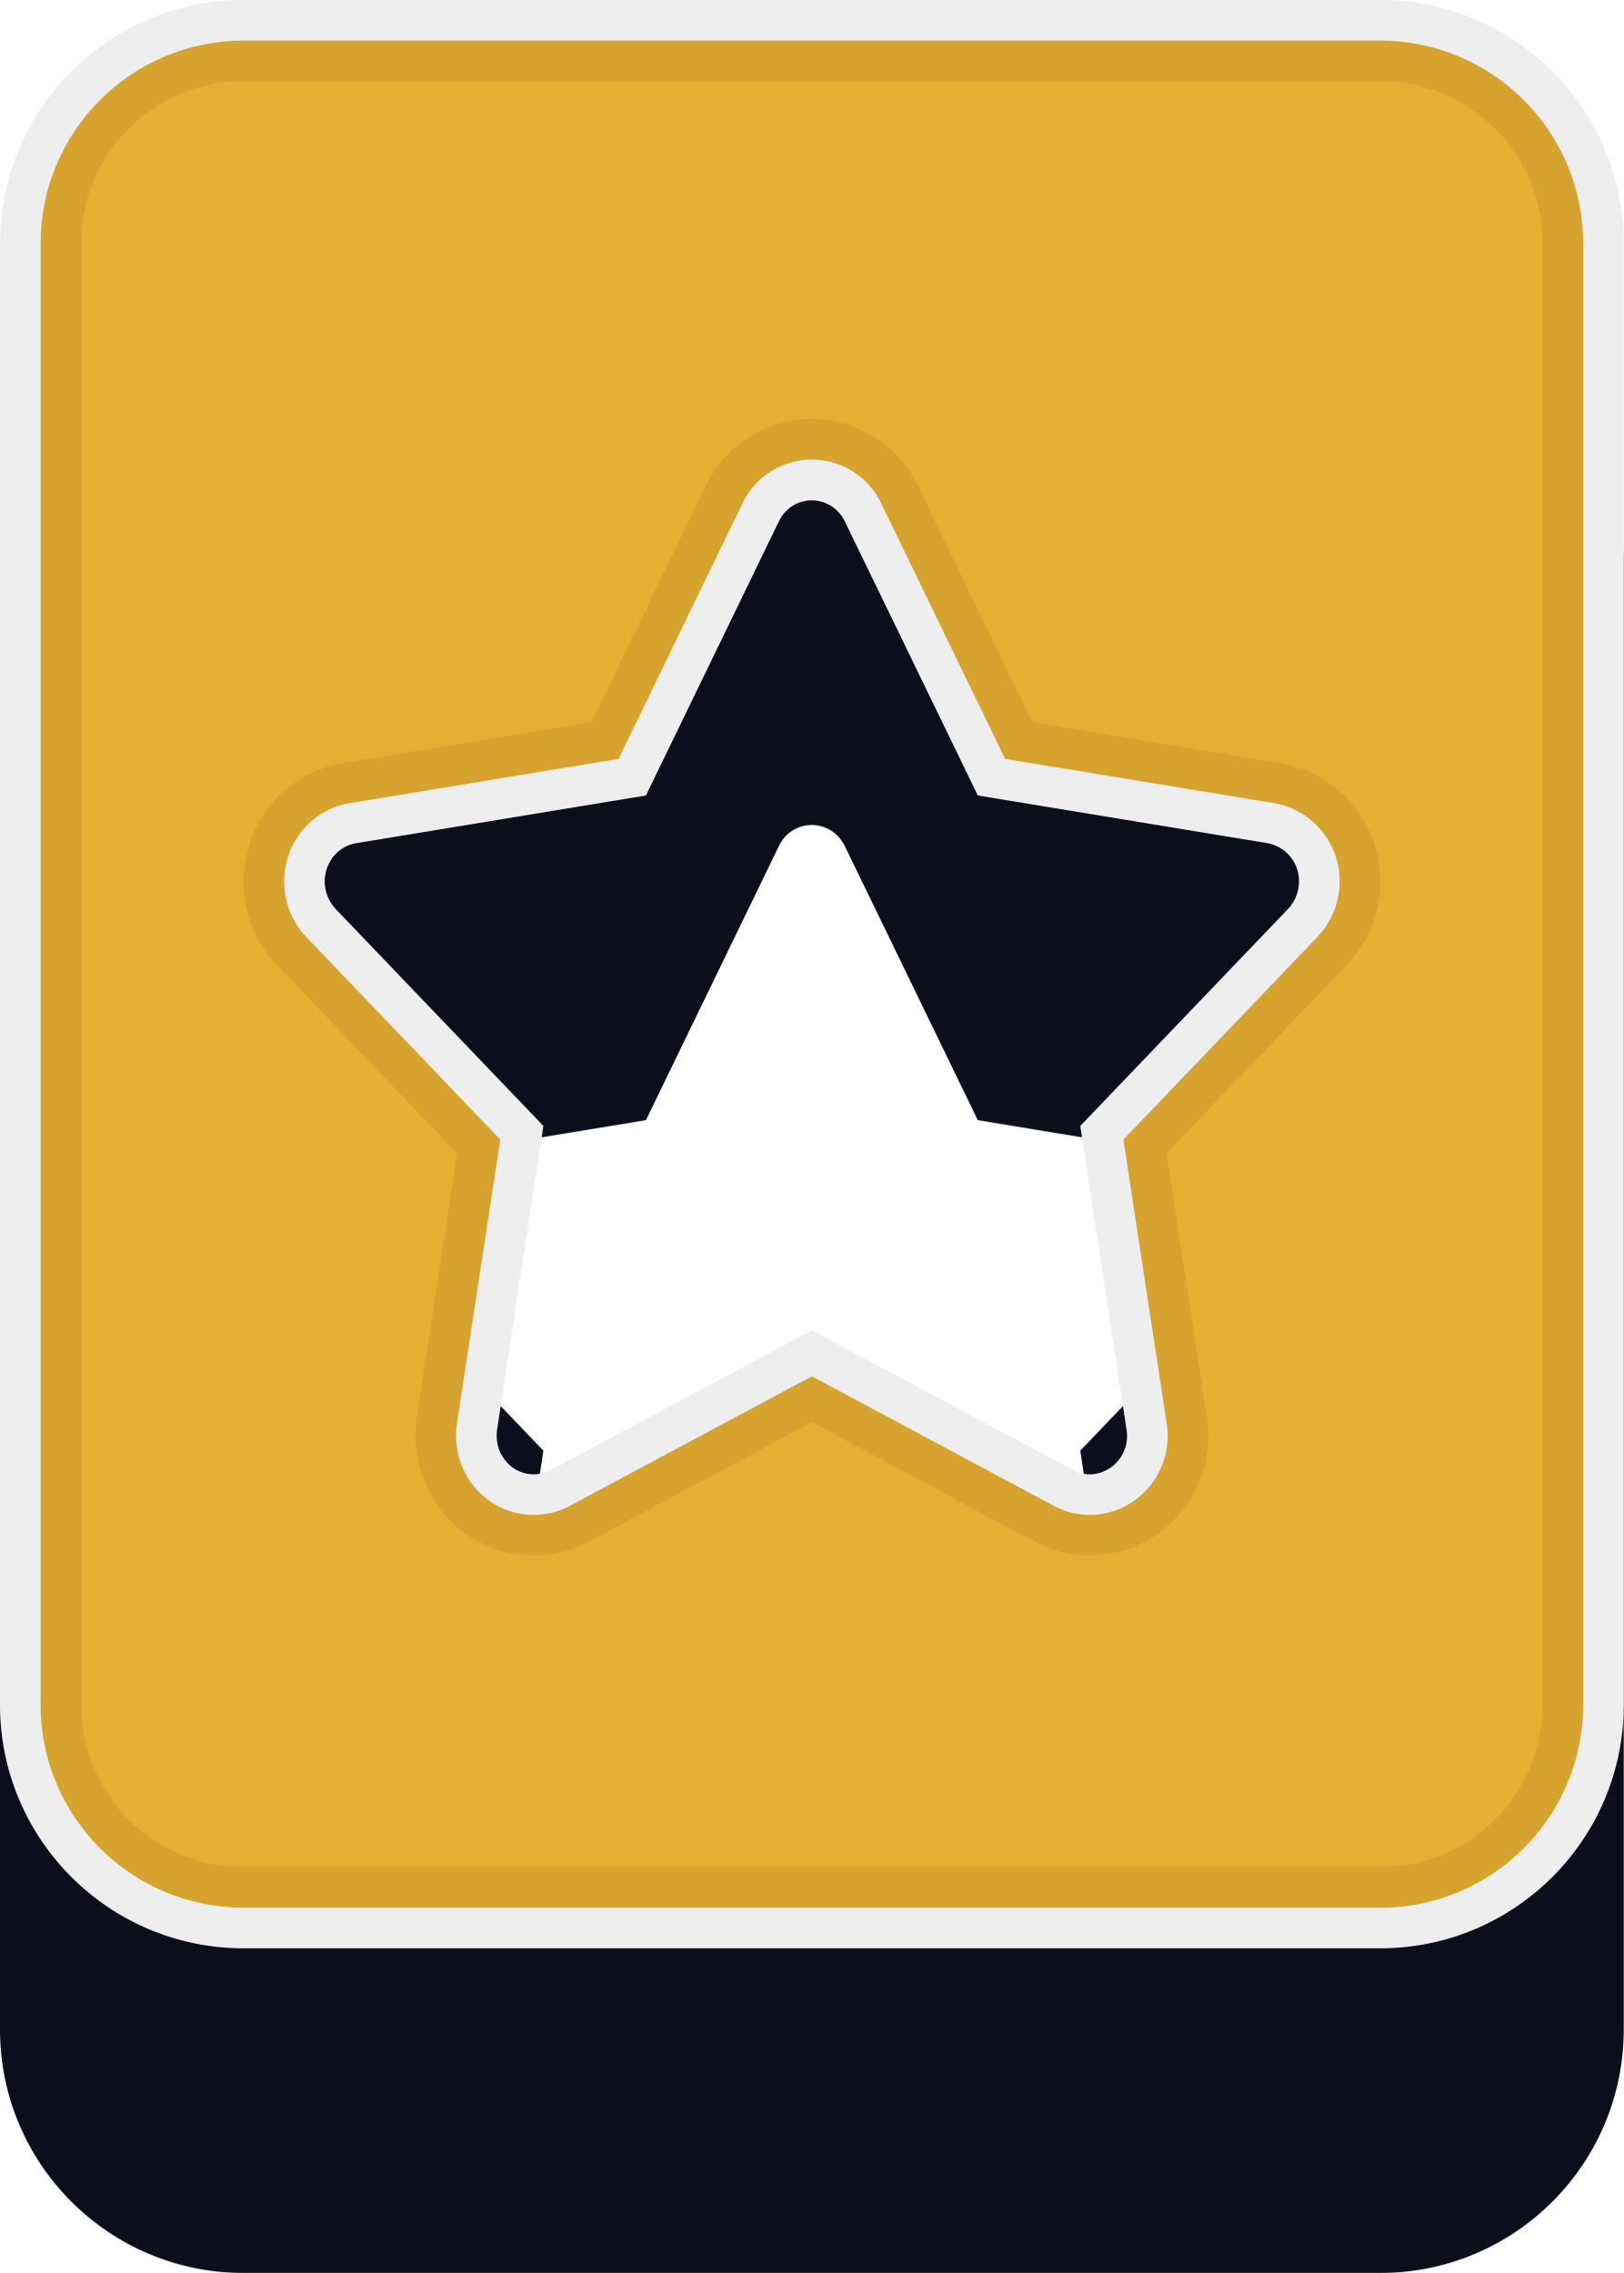
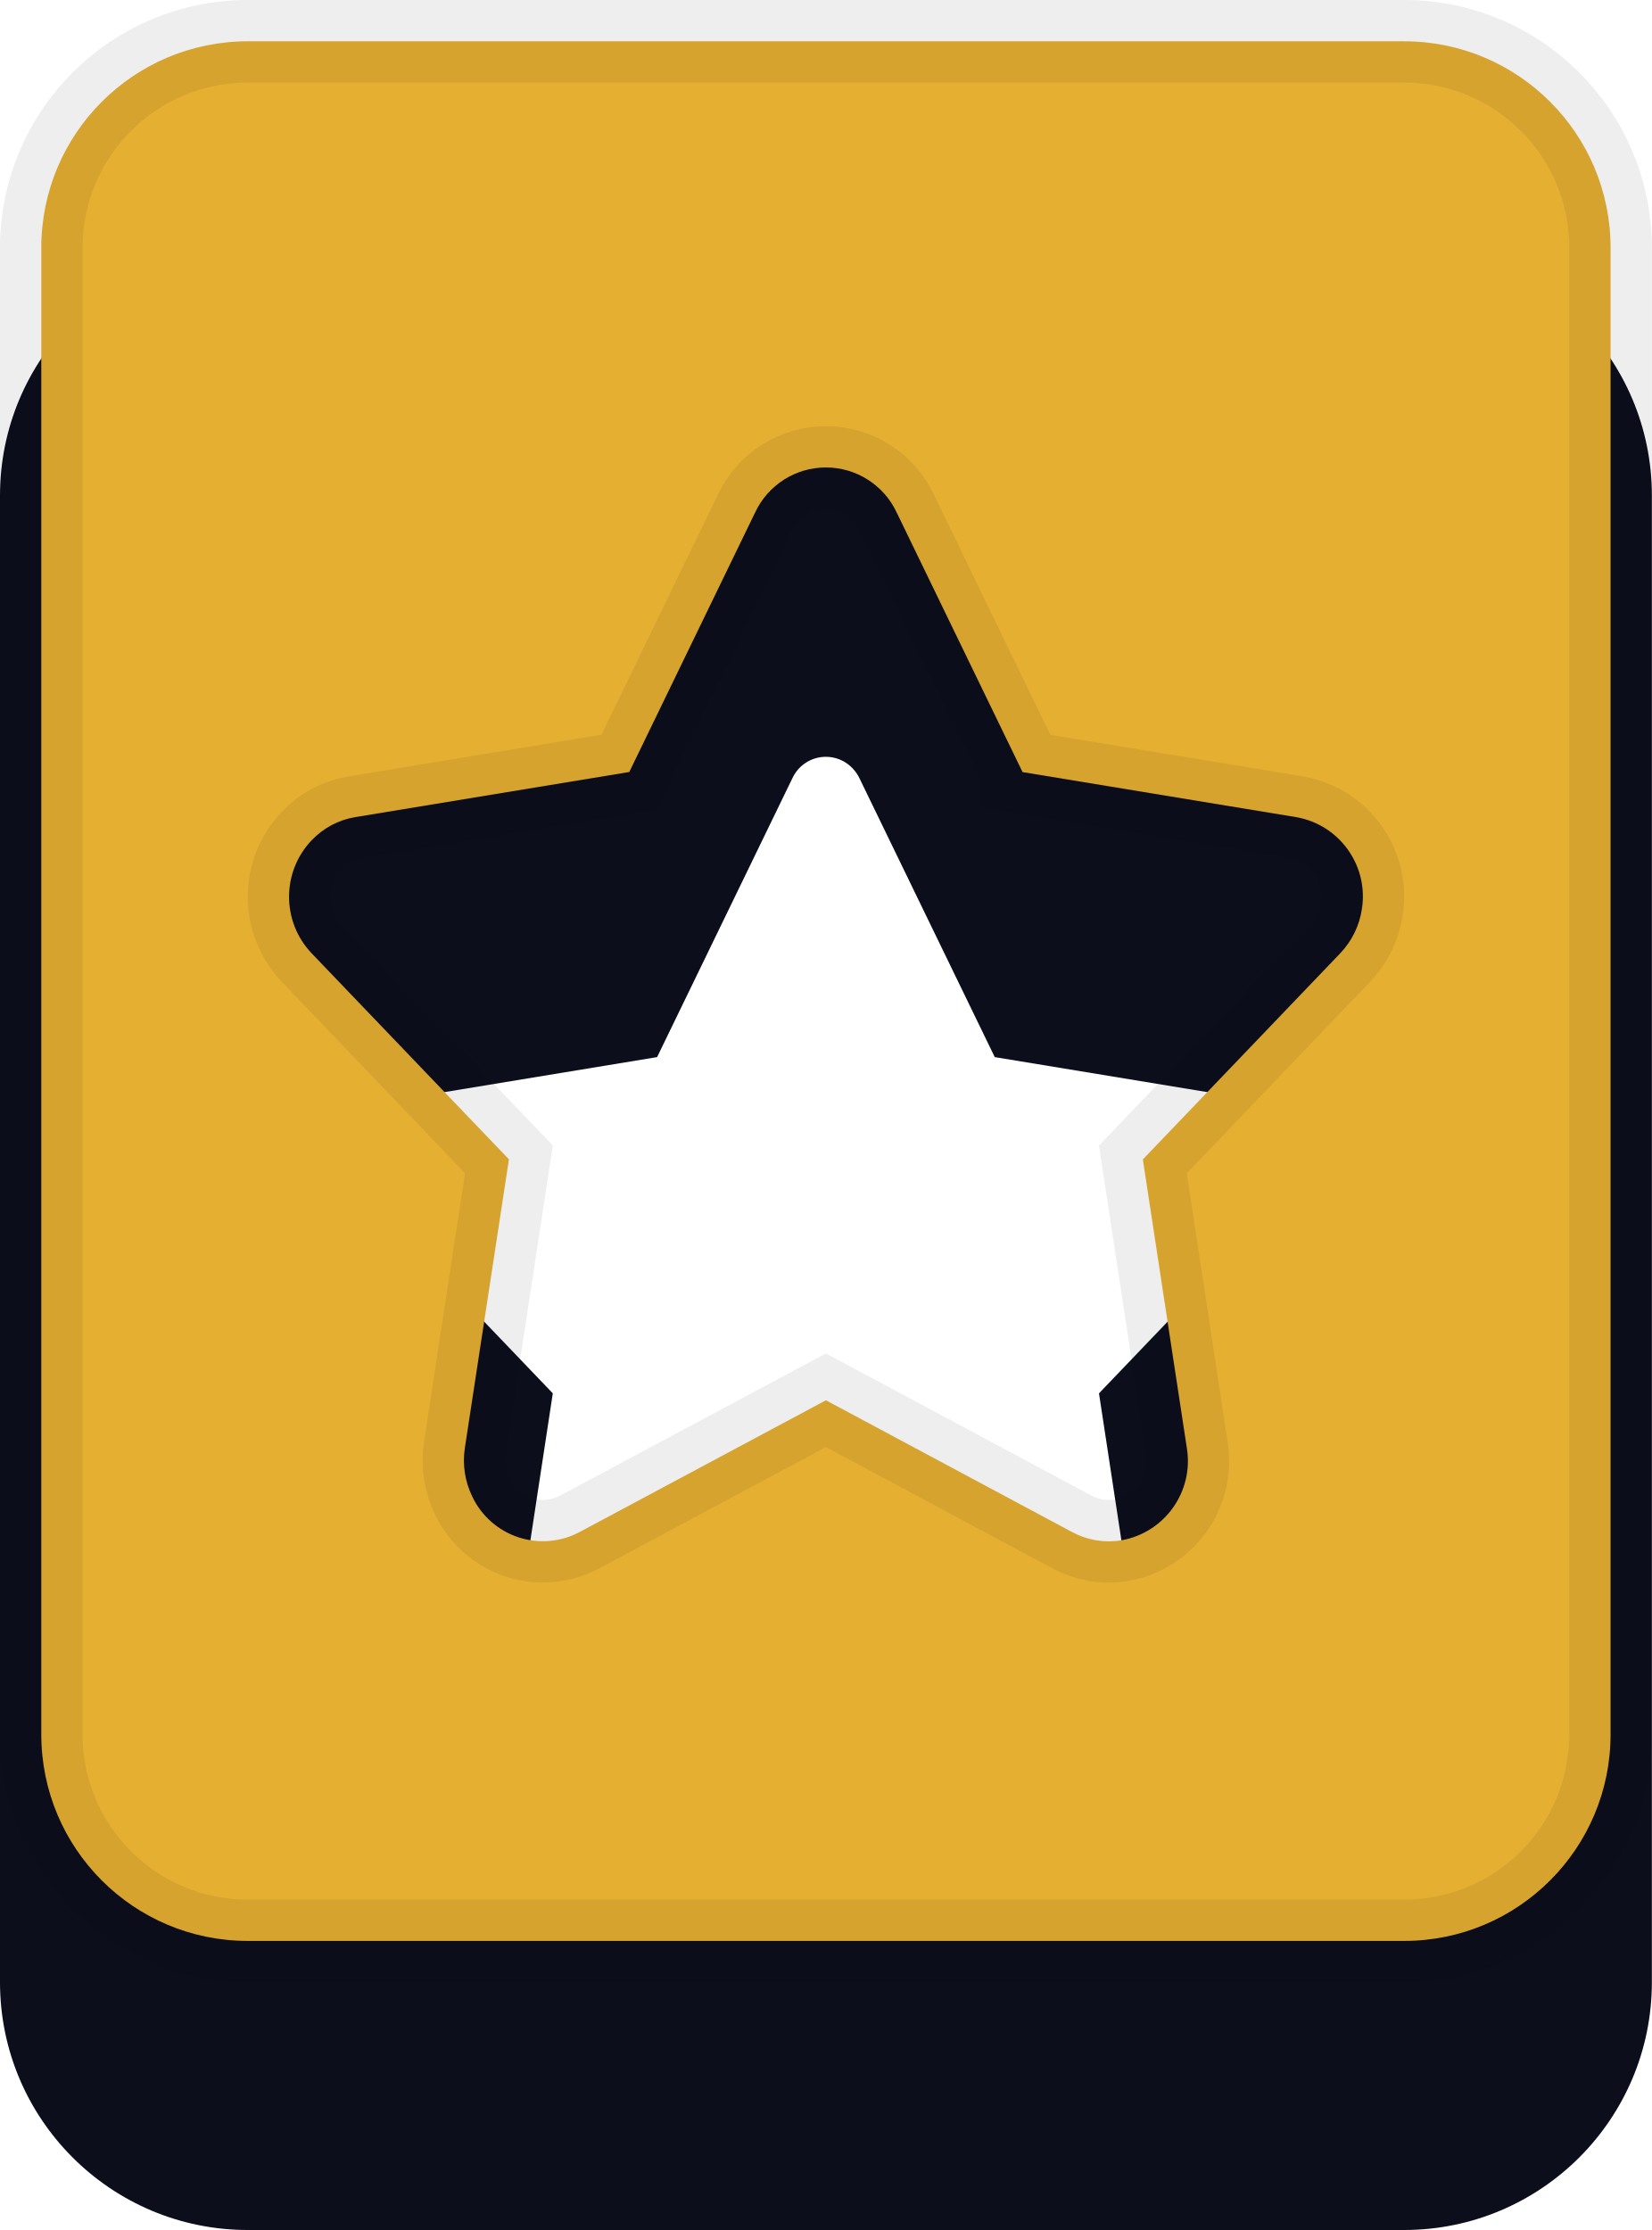
- <svg xmlns="http://www.w3.org/2000/svg" xmlns:xlink="http://www.w3.org/1999/xlink" width="20" height="28" viewBox="0 0 20 28">
-   <defs>
-     <path id="b" d="M248 19a3 3 0 0 1 3 3v18a3 3 0 0 1-3 3h-14a3 3 0 0 1-3-3V22a3 3 0 0 1 3-3h14zm-6.794 6.214a.446.446 0 0 0-.613.21l-1.637 3.375-3.571.588a.449.449 0 0 0-.252.134.493.493 0 0 0 0 .675l2.56 2.674-.57 3.74c-.015.1 0 .202.044.292.115.235.39.328.613.208l3.012-1.612c.13-.07.285-.07.415 0l3.012 1.612a.438.438 0 0 0 .279.046.475.475 0 0 0 .378-.547l-.57-3.739 2.56-2.674a.486.486 0 0 0 .128-.263.475.475 0 0 0-.38-.546l-3.57-.588-1.638-3.376a.467.467 0 0 0-.2-.209z" />
-     <filter id="a" height="133.3%" y="-8.3%" filterUnits="objectBoundingBox">
-       <feOffset dy="4" in="SourceAlpha" result="shadowOffsetOuter1" />
-       <feComposite in="shadowOffsetOuter1" in2="SourceAlpha" operator="out" result="shadowOffsetOuter1" />
-       <feColorMatrix in="shadowOffsetOuter1" values="0 0 0 0 0.047 0 0 0 0 0.055 0 0 0 0 0.11 0 0 0 1 0" />
-     </filter>
-   </defs>
-   <g fill="none" fill-rule="evenodd" transform="translate(-231 -19)">
-     <use fill="#000" filter="url(#a)" xlink:href="#b" />
-     <path fill="#E5AF32" stroke="#000" stroke-linejoin="square" stroke-opacity=".07" d="M248 19.5h-14a2.5 2.5 0 0 0-2.5 2.5v18a2.5 2.5 0 0 0 2.5 2.5h14a2.5 2.5 0 0 0 2.5-2.5V22a2.5 2.5 0 0 0-2.5-2.5zm-4.62 8.848l3.316.546a.975.975 0 0 1 .793 1.113.986.986 0 0 1-.262.535l-2.39 2.496.533 3.496a.975.975 0 0 1-.79 1.115.938.938 0 0 1-.597-.098L241 35.954l-2.984 1.597a.946.946 0 0 1-1.298-.43.997.997 0 0 1-.09-.587l.534-3.496-2.39-2.496a.993.993 0 0 1-.001-1.365c.142-.15.329-.25.532-.283l3.316-.546 1.524-3.143a.946.946 0 0 1 1.713 0l1.524 3.143z" />
+ <svg xmlns="http://www.w3.org/2000/svg" width="20" height="27" viewBox="0 0 20 27">
+   <g fill="none" fill-rule="evenodd">
+     <path fill="#0C0E1C" d="M17 3a3 3 0 0 1 3 3v18a3 3 0 0 1-3 3H3a3 3 0 0 1-3-3V6a3 3 0 0 1 3-3h14zm-6.794 6.214a.446.446 0 0 0-.613.21l-1.637 3.375-3.571.588a.449.449 0 0 0-.252.134.493.493 0 0 0 0 .675l2.56 2.674-.57 3.74c-.015.1 0 .202.044.292.115.235.39.328.613.208l3.012-1.612c.13-.07.285-.07.415 0l3.012 1.612a.438.438 0 0 0 .279.046.475.475 0 0 0 .378-.547l-.57-3.739 2.56-2.674a.486.486 0 0 0 .128-.263.475.475 0 0 0-.38-.546l-3.57-.588-1.638-3.376a.467.467 0 0 0-.2-.209z" />
+     <path fill="#E5AF32" stroke="#000" stroke-opacity=".07" d="M17 .5H3A2.5 2.5 0 0 0 .5 3v18A2.5 2.5 0 0 0 3 23.5h14a2.5 2.5 0 0 0 2.5-2.5V3A2.5 2.5 0 0 0 17 .5zm-4.62 8.848l3.316.546a.975.975 0 0 1 .793 1.113.986.986 0 0 1-.262.535l-2.39 2.496.533 3.496a.975.975 0 0 1-.79 1.115.938.938 0 0 1-.597-.098L10 16.954 7.016 18.55a.946.946 0 0 1-1.298-.43.997.997 0 0 1-.09-.587l.534-3.496-2.39-2.496a.993.993 0 0 1-.001-1.365c.142-.15.329-.25.532-.283l3.316-.546 1.524-3.143a.946.946 0 0 1 1.713 0l1.524 3.143z" />
  </g>
</svg>
